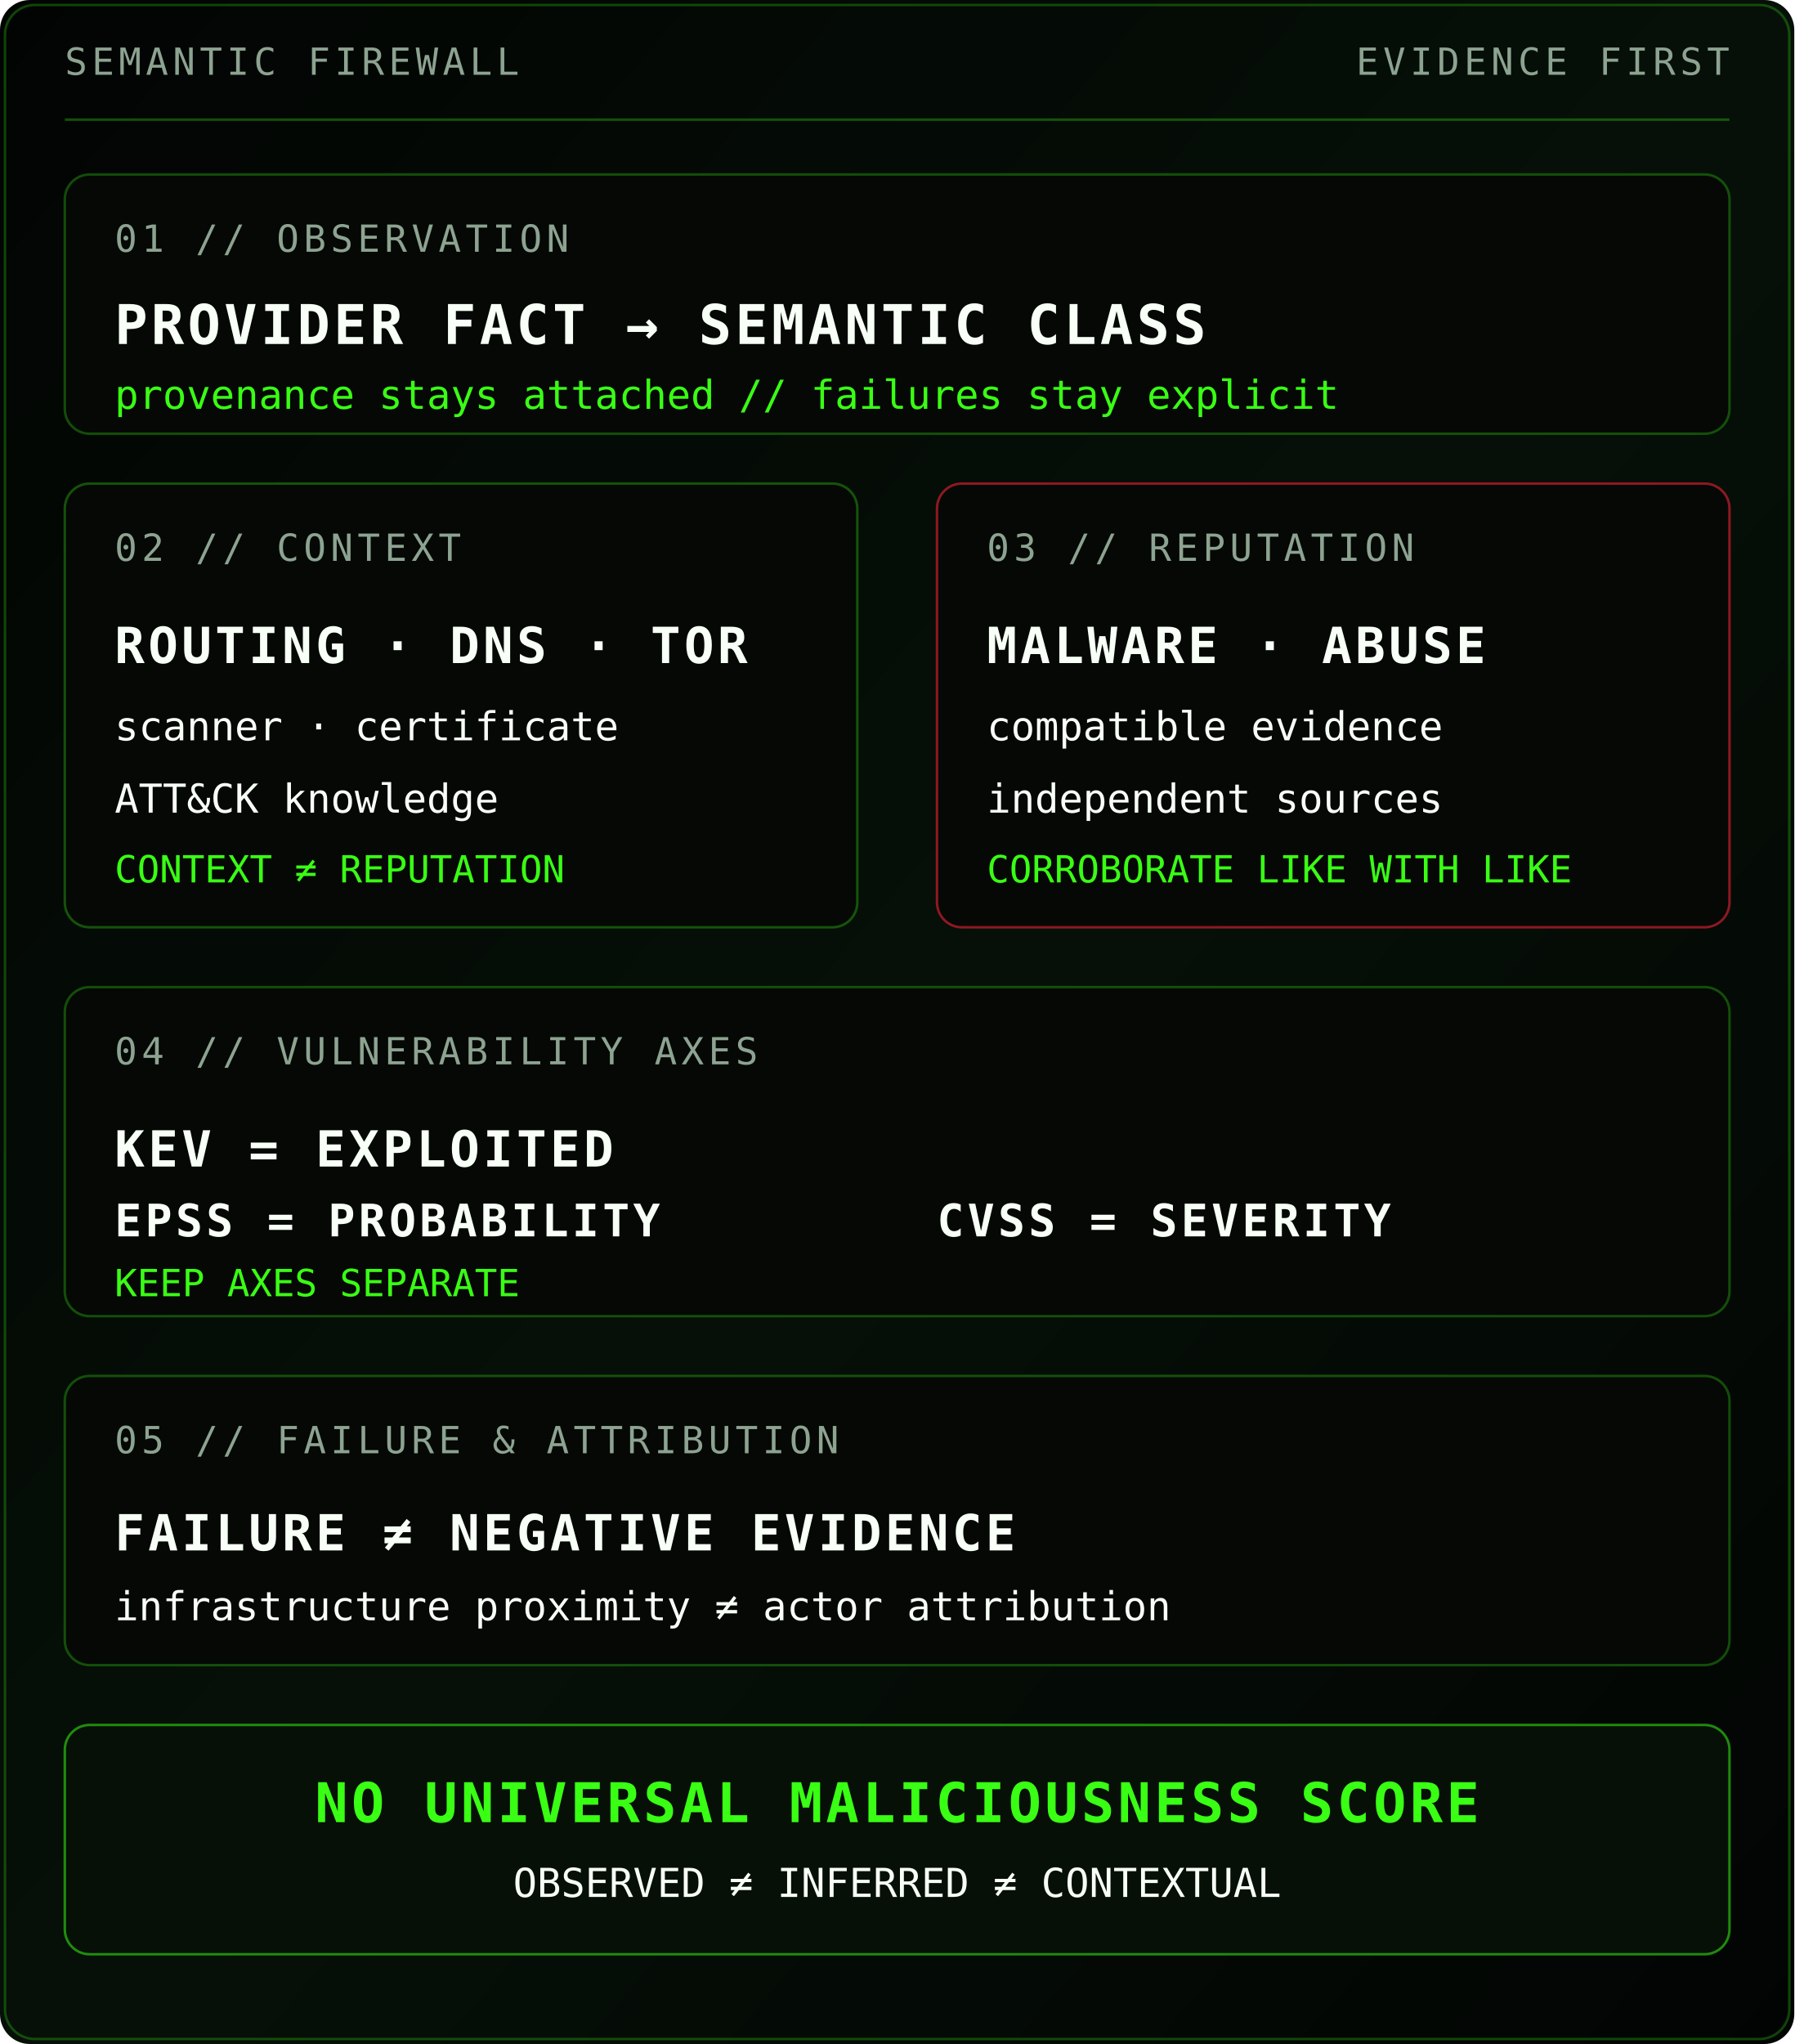
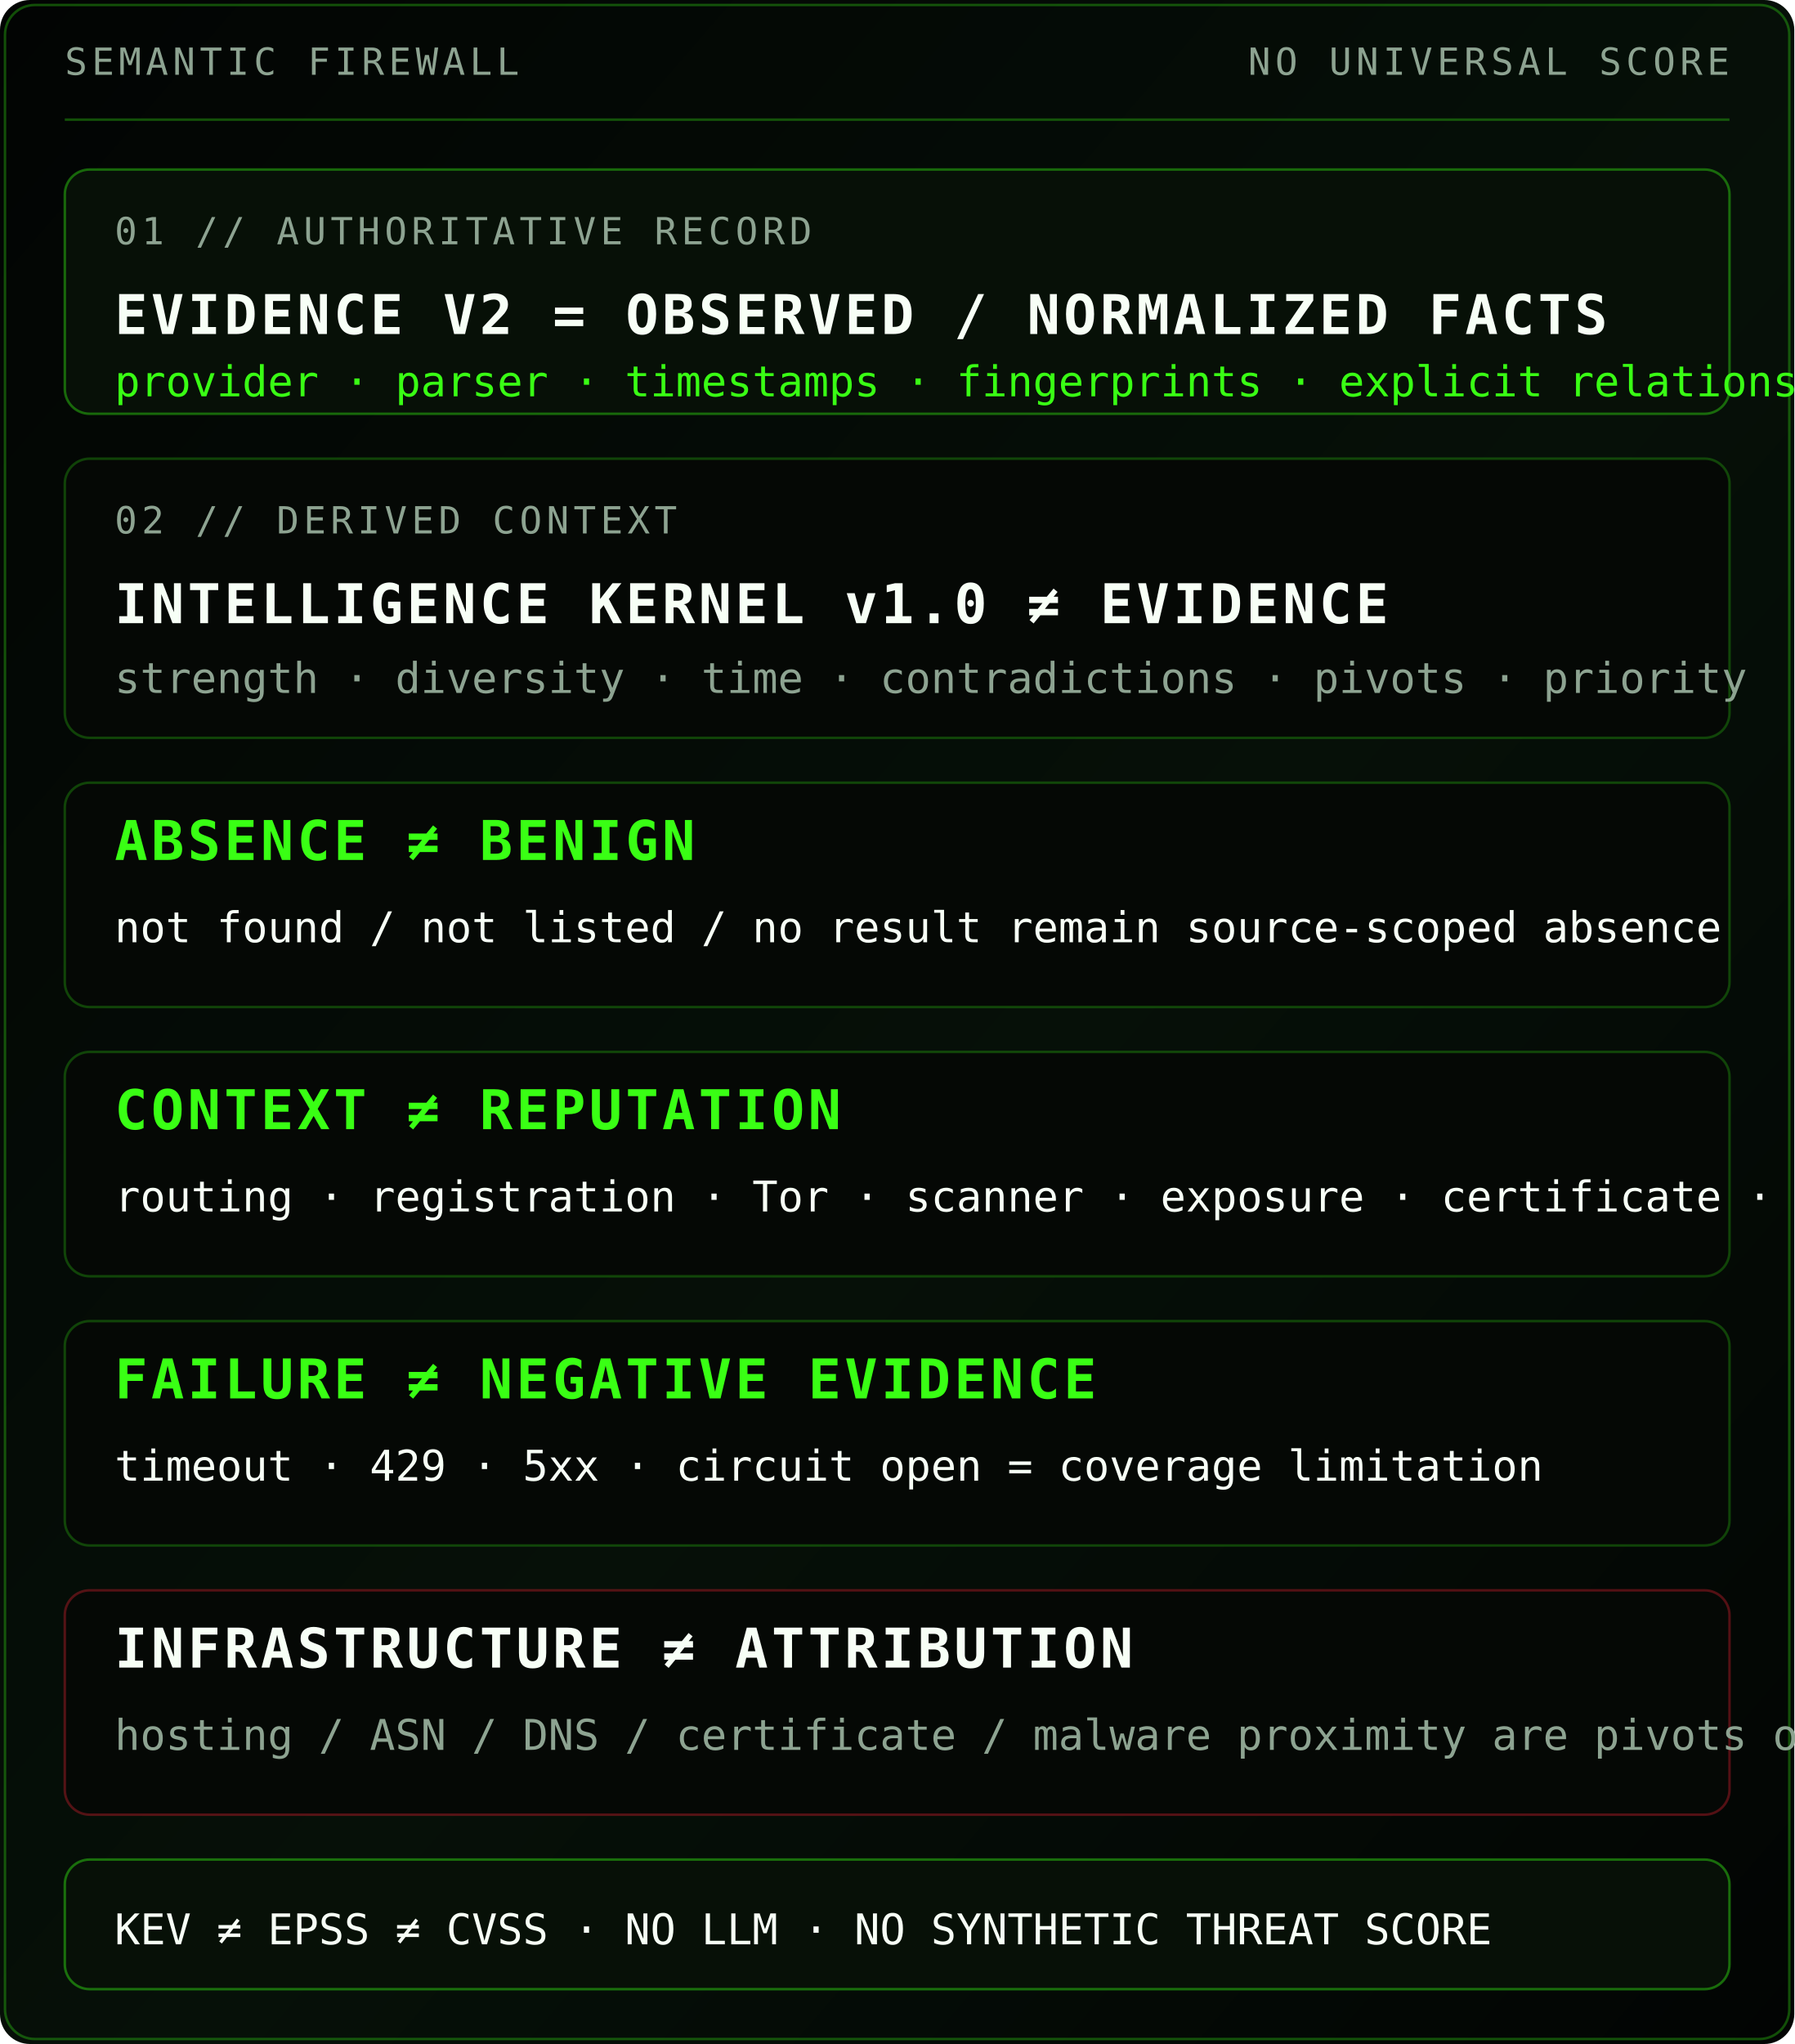
<svg xmlns="http://www.w3.org/2000/svg" viewBox="0 0 720 820" role="img" aria-labelledby="t d">
  <defs>
    <linearGradient id="bg" x1="0" y1="0" x2="1" y2="1">
      <stop stop-color="#020403" />
-       <stop offset=".52" stop-color="#061008" />
+       <stop offset=".55" stop-color="#061008" />
      <stop offset="1" stop-color="#020403" />
    </linearGradient>
    <style>.m{font-family:ui-monospace,SFMono-Regular,Menlo,Consolas,monospace}.h{font-family:ui-monospace,SFMono-Regular,Menlo,Consolas,monospace;font-weight:900;letter-spacing:1.4px}</style>
  </defs>
  <rect width="720" height="820" rx="12" fill="url(#bg)" />
-   <rect x="2" y="2" width="716" height="816" rx="12" fill="none" stroke="#39FF14" stroke-opacity=".26" />
+   <rect x="2" y="2" width="716" height="816" rx="12" fill="none" stroke="#39FF14" stroke-opacity=".3" />
  <g class="m" font-size="15" letter-spacing="1.8" fill="#8DA391">
    <text x="26" y="30">SEMANTIC FIREWALL</text>
-     <text x="694" y="30" text-anchor="end">EVIDENCE FIRST</text>
+     <text x="694" y="30" text-anchor="end">NO UNIVERSAL SCORE</text>
  </g>
  <path d="M26 48H694" stroke="#39FF14" stroke-opacity=".3" />
-   <g transform="translate(26 70)">
-     <rect width="668" height="104" rx="10" fill="#050805" stroke="#39FF14" stroke-opacity=".28" />
-     <text x="20" y="31" class="m" font-size="15" letter-spacing="1.8" fill="#8DA391">01 // OBSERVATION</text>
-     <text x="20" y="68" class="h" font-size="22" fill="#F7FFF6">PROVIDER FACT → SEMANTIC CLASS</text>
-     <text x="20" y="94" class="m" font-size="16" fill="#39FF14">provenance stays attached // failures stay explicit</text>
+   <g transform="translate(26 68)">
+     <rect width="668" height="98" rx="10" fill="#071007" stroke="#39FF14" stroke-opacity=".38" />
+     <text x="20" y="30" class="m" font-size="15" letter-spacing="1.8" fill="#8DA391">01 // AUTHORITATIVE RECORD</text>
+     <text x="20" y="66" class="h" font-size="22" fill="#F7FFF6">EVIDENCE V2 = OBSERVED / NORMALIZED FACTS</text>
+     <text x="20" y="91" class="m" font-size="17" fill="#39FF14">provider · parser · timestamps · fingerprints · explicit relationships</text>
  </g>
-   <g transform="translate(26 194)">
-     <rect width="318" height="178" rx="10" fill="#050805" stroke="#39FF14" stroke-opacity=".3" />
-     <text x="20" y="31" class="m" font-size="15" letter-spacing="1.8" fill="#8DA391">02 // CONTEXT</text>
-     <text x="20" y="72" class="h" font-size="20" fill="#F7FFF6">ROUTING · DNS · TOR</text>
-     <text x="20" y="103" class="m" font-size="16" fill="#F7FFF6">scanner · certificate</text>
-     <text x="20" y="132" class="m" font-size="16" fill="#F7FFF6">ATT&amp;CK knowledge</text>
-     <text x="20" y="160" class="m" font-size="15" fill="#39FF14">CONTEXT ≠ REPUTATION</text>
+   <g transform="translate(26 184)">
+     <rect width="668" height="112" rx="10" fill="#050805" stroke="#39FF14" stroke-opacity=".24" />
+     <text x="20" y="30" class="m" font-size="15" letter-spacing="1.8" fill="#8DA391">02 // DERIVED CONTEXT</text>
+     <text x="20" y="66" class="h" font-size="22" fill="#F7FFF6">INTELLIGENCE KERNEL v1.0 ≠ EVIDENCE</text>
+     <text x="20" y="94" class="m" font-size="17" fill="#8DA391">strength · diversity · time · contradictions · pivots · priority</text>
  </g>
-   <g transform="translate(376 194)">
-     <rect width="318" height="178" rx="10" fill="#050805" stroke="#FF2438" stroke-opacity=".55" />
-     <text x="20" y="31" class="m" font-size="15" letter-spacing="1.8" fill="#8DA391">03 // REPUTATION</text>
-     <text x="20" y="72" class="h" font-size="20" fill="#F7FFF6">MALWARE · ABUSE</text>
-     <text x="20" y="103" class="m" font-size="16" fill="#F7FFF6">compatible evidence</text>
-     <text x="20" y="132" class="m" font-size="16" fill="#F7FFF6">independent sources</text>
-     <text x="20" y="160" class="m" font-size="15" fill="#39FF14">CORROBORATE LIKE WITH LIKE</text>
+   <g transform="translate(26 314)">
+     <rect width="668" height="90" rx="10" fill="#050805" stroke="#39FF14" stroke-opacity=".24" />
+     <text x="20" y="31" class="h" font-size="22" fill="#39FF14">ABSENCE ≠ BENIGN</text>
+     <text x="20" y="64" class="m" font-size="17" fill="#F7FFF6">not found / not listed / no result remain source-scoped absence</text>
  </g>
-   <g transform="translate(26 396)">
-     <rect width="668" height="132" rx="10" fill="#050805" stroke="#39FF14" stroke-opacity=".28" />
-     <text x="20" y="31" class="m" font-size="15" letter-spacing="1.8" fill="#8DA391">04 // VULNERABILITY AXES</text>
-     <text x="20" y="72" class="h" font-size="20" fill="#F7FFF6">KEV = EXPLOITED</text>
-     <text x="20" y="100" class="h" font-size="18" fill="#F7FFF6">EPSS = PROBABILITY</text>
-     <text x="350" y="100" class="h" font-size="18" fill="#F7FFF6">CVSS = SEVERITY</text>
-     <text x="20" y="124" class="m" font-size="15" fill="#39FF14">KEEP AXES SEPARATE</text>
+   <g transform="translate(26 422)">
+     <rect width="668" height="90" rx="10" fill="#050805" stroke="#39FF14" stroke-opacity=".24" />
+     <text x="20" y="31" class="h" font-size="22" fill="#39FF14">CONTEXT ≠ REPUTATION</text>
+     <text x="20" y="64" class="m" font-size="17" fill="#F7FFF6">routing · registration · Tor · scanner · exposure · certificate · ATT&amp;CK</text>
  </g>
-   <g transform="translate(26 552)">
-     <rect width="668" height="116" rx="10" fill="#050805" stroke="#39FF14" stroke-opacity=".28" />
-     <text x="20" y="31" class="m" font-size="15" letter-spacing="1.8" fill="#8DA391">05 // FAILURE &amp; ATTRIBUTION</text>
-     <text x="20" y="70" class="h" font-size="20" fill="#F7FFF6">FAILURE ≠ NEGATIVE EVIDENCE</text>
-     <text x="20" y="98" class="m" font-size="16" fill="#F7FFF6">infrastructure proximity ≠ actor attribution</text>
+   <g transform="translate(26 530)">
+     <rect width="668" height="90" rx="10" fill="#050805" stroke="#39FF14" stroke-opacity=".24" />
+     <text x="20" y="31" class="h" font-size="22" fill="#39FF14">FAILURE ≠ NEGATIVE EVIDENCE</text>
+     <text x="20" y="64" class="m" font-size="17" fill="#F7FFF6">timeout · 429 · 5xx · circuit open = coverage limitation</text>
  </g>
-   <g transform="translate(26 692)">
-     <rect width="668" height="92" rx="10" fill="#071007" stroke="#39FF14" stroke-opacity=".52" />
-     <text x="334" y="39" text-anchor="middle" class="h" font-size="22" fill="#39FF14">NO UNIVERSAL MALICIOUSNESS SCORE</text>
-     <text x="334" y="69" text-anchor="middle" class="m" font-size="16" fill="#F7FFF6">OBSERVED ≠ INFERRED ≠ CONTEXTUAL</text>
+   <g transform="translate(26 638)">
+     <rect width="668" height="90" rx="10" fill="#050805" stroke="#FF2438" stroke-opacity=".32" />
+     <text x="20" y="31" class="h" font-size="22" fill="#F7FFF6">INFRASTRUCTURE ≠ ATTRIBUTION</text>
+     <text x="20" y="64" class="m" font-size="17" fill="#8DA391">hosting / ASN / DNS / certificate / malware proximity are pivots only</text>
+   </g>
+   <g transform="translate(26 746)">
+     <rect width="668" height="52" rx="10" fill="#071007" stroke="#39FF14" stroke-opacity=".4" />
+     <text x="20" y="34" class="m" font-size="17" fill="#F7FFF6">KEV ≠ EPSS ≠ CVSS · NO LLM · NO SYNTHETIC THREAT SCORE</text>
  </g>
</svg>
